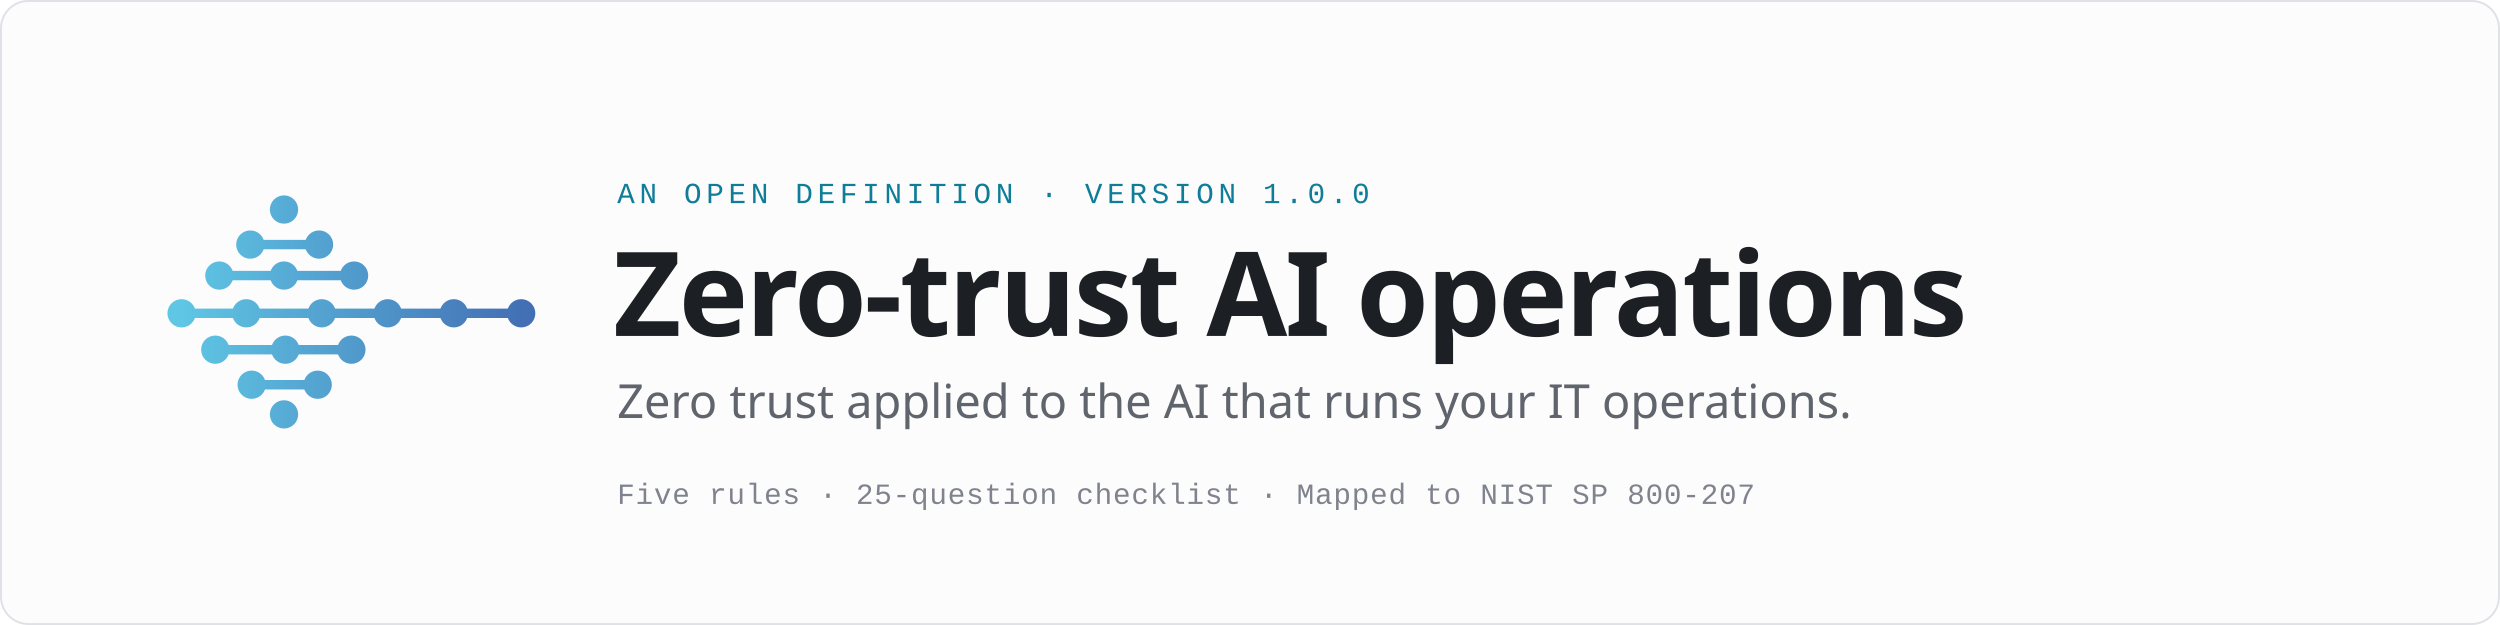
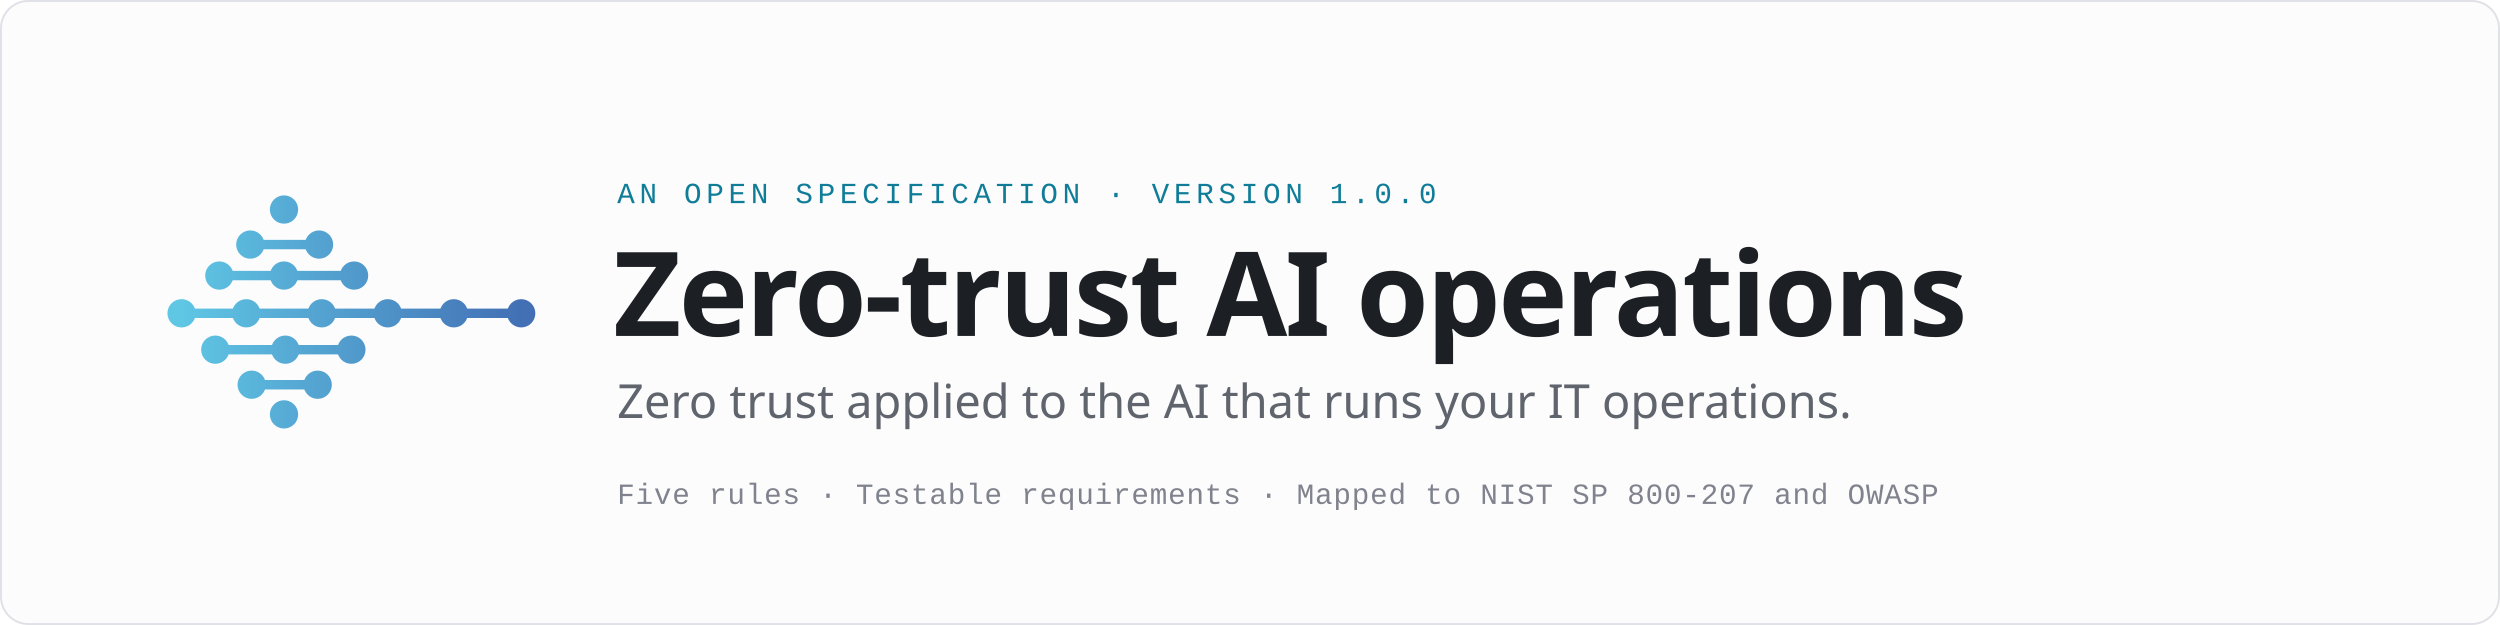
<svg xmlns="http://www.w3.org/2000/svg" width="1280" height="320" viewBox="0 0 1280 320" role="img" aria-label="Zero-trust AI operations: zero trust applied to the AI that runs your IT operations">
  <rect x="0.5" y="0.5" width="1279" height="319" rx="14" fill="#fcfcfd" stroke="#e0e1e6" />
  <defs>
    <linearGradient id="g-light" x1="6.5" y1="0" x2="132.5" y2="0" gradientUnits="userSpaceOnUse">
      <stop offset="0" stop-color="#5fc6e4" />
      <stop offset="1" stop-color="#4370b5" />
    </linearGradient>
  </defs>
  <g transform="translate(84 99) scale(1.38)" fill="url(#g-light)" stroke="url(#g-light)">
    <circle cx="44.5" cy="6.0" r="5.25" stroke="none" />
    <line x1="32.0" y1="19.0" x2="57.5" y2="19.0" stroke-width="3.5" stroke-linecap="round" />
    <circle cx="32.0" cy="19.0" r="5.25" stroke="none" />
    <circle cx="57.5" cy="19.0" r="5.25" stroke="none" />
    <line x1="20.5" y1="30.5" x2="70.5" y2="30.5" stroke-width="3.5" stroke-linecap="round" />
    <circle cx="20.5" cy="30.5" r="5.25" stroke="none" />
    <circle cx="44.5" cy="30.5" r="5.25" stroke="none" />
    <circle cx="70.5" cy="30.5" r="5.25" stroke="none" />
    <line x1="6.5" y1="44.5" x2="132.5" y2="44.5" stroke-width="3.5" stroke-linecap="round" />
    <circle cx="6.5" cy="44.5" r="5.25" stroke="none" />
    <circle cx="30.5" cy="44.5" r="5.25" stroke="none" />
    <circle cx="58.5" cy="44.5" r="5.25" stroke="none" />
    <circle cx="83.0" cy="44.5" r="5.25" stroke="none" />
    <circle cx="107.5" cy="44.5" r="5.25" stroke="none" />
    <circle cx="132.5" cy="44.5" r="5.25" stroke="none" />
    <line x1="19.0" y1="58.0" x2="69.5" y2="58.0" stroke-width="3.5" stroke-linecap="round" />
    <circle cx="19.0" cy="58.0" r="5.25" stroke="none" />
    <circle cx="45.0" cy="58.0" r="5.25" stroke="none" />
    <circle cx="69.5" cy="58.0" r="5.25" stroke="none" />
    <line x1="32.5" y1="71.0" x2="57.0" y2="71.0" stroke-width="3.5" stroke-linecap="round" />
    <circle cx="32.5" cy="71.0" r="5.25" stroke="none" />
    <circle cx="57.0" cy="71.0" r="5.25" stroke="none" />
    <circle cx="44.5" cy="82.0" r="5.25" stroke="none" />
  </g>
  <g font-family="-apple-system, BlinkMacSystemFont, 'Segoe UI', 'Noto Sans', Helvetica, Arial, sans-serif">
-     <text x="316" y="104" font-family="ui-monospace, SFMono-Regular, 'SF Mono', Menlo, Consolas, 'Liberation Mono', monospace" font-size="15" letter-spacing="2.4" fill="#107d98">AN OPEN DEFINITION · VERSION 1.0.0</text>
+     <text x="316" y="104" font-family="ui-monospace, SFMono-Regular, 'SF Mono', Menlo, Consolas, 'Liberation Mono', monospace" font-size="15" letter-spacing="2.4" fill="#107d98">AN OPEN SPECIFICATION · VERSION 1.0.0</text>
    <text x="314" y="172" font-size="60" font-weight="700" letter-spacing="-1.2" fill="#1c2024">Zero-trust AI operations</text>
    <text x="316" y="214" font-size="24" fill="#60646c">Zero trust applied to the AI that runs your IT operations.</text>
-     <text x="316" y="258" font-family="ui-monospace, SFMono-Regular, 'SF Mono', Menlo, Consolas, 'Liberation Mono', monospace" font-size="15" letter-spacing="0.4" fill="#80838d">Five rules · 25-question checklist · Mapped to NIST SP 800-207</text>
+     <text x="316" y="258" font-family="ui-monospace, SFMono-Regular, 'SF Mono', Menlo, Consolas, 'Liberation Mono', monospace" font-size="15" letter-spacing="0.4" fill="#80838d">Five rules · Testable requirements · Mapped to NIST SP 800-207 and OWASP</text>
  </g>
</svg>
